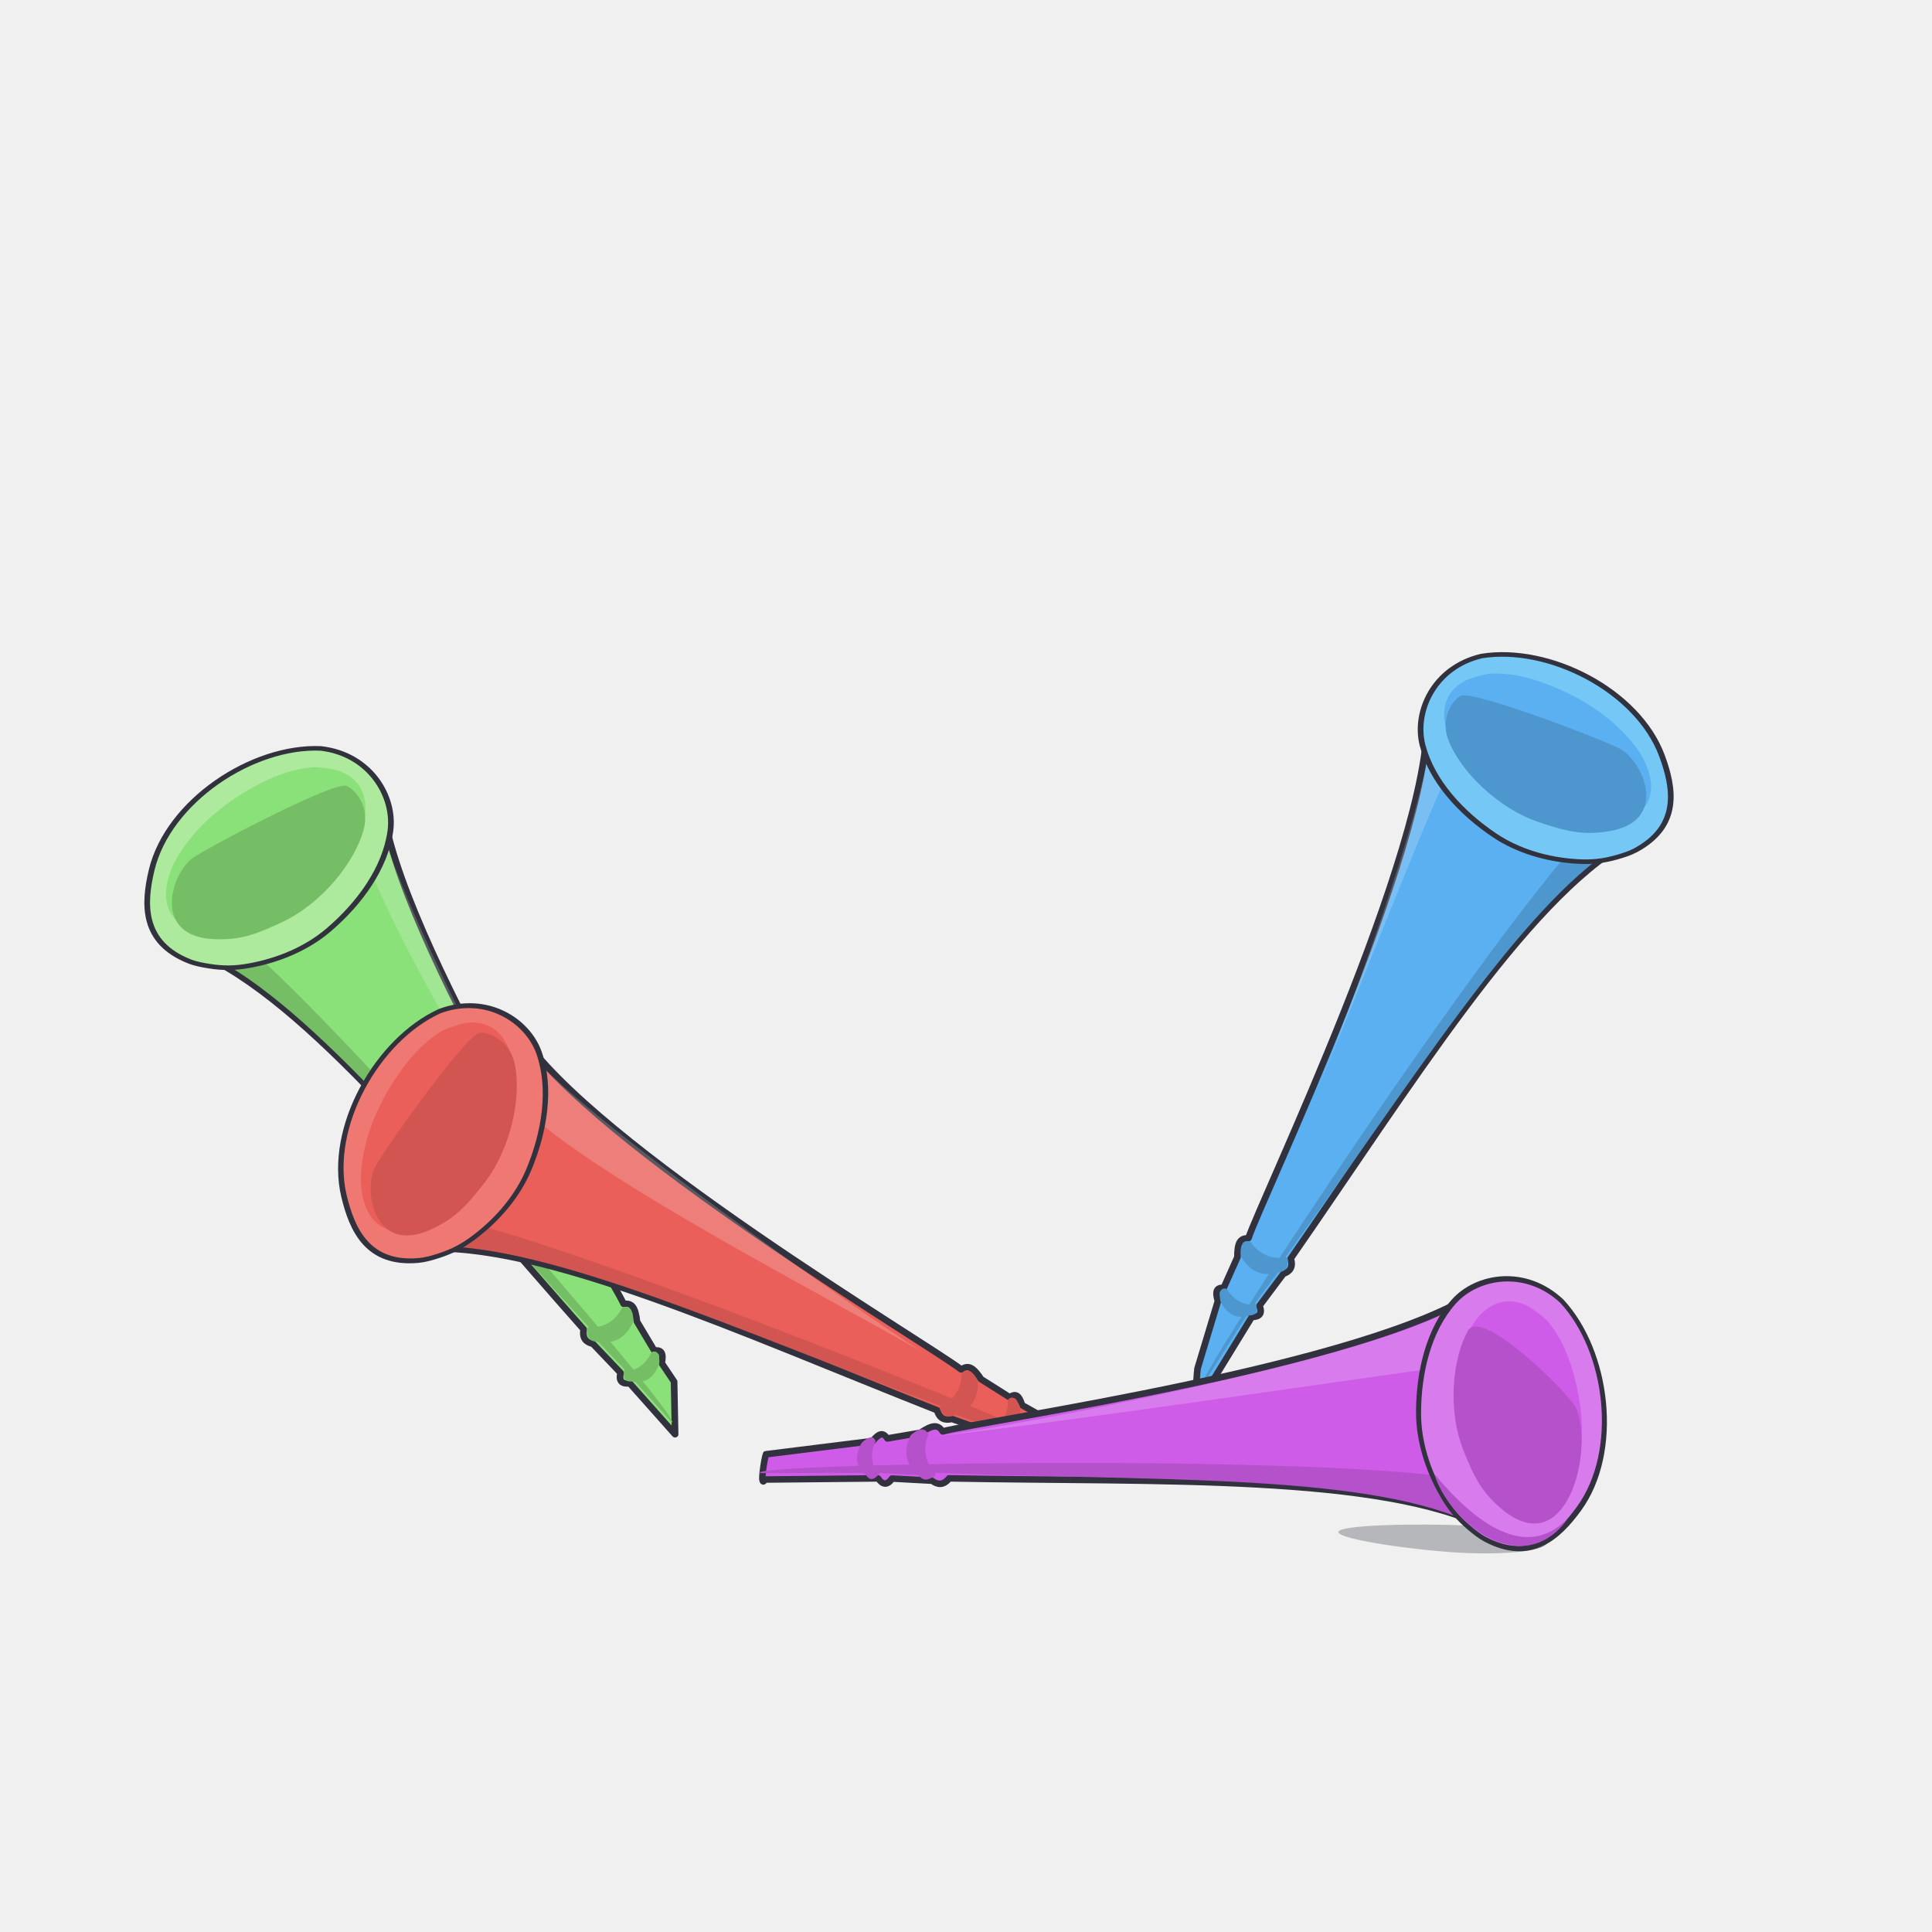
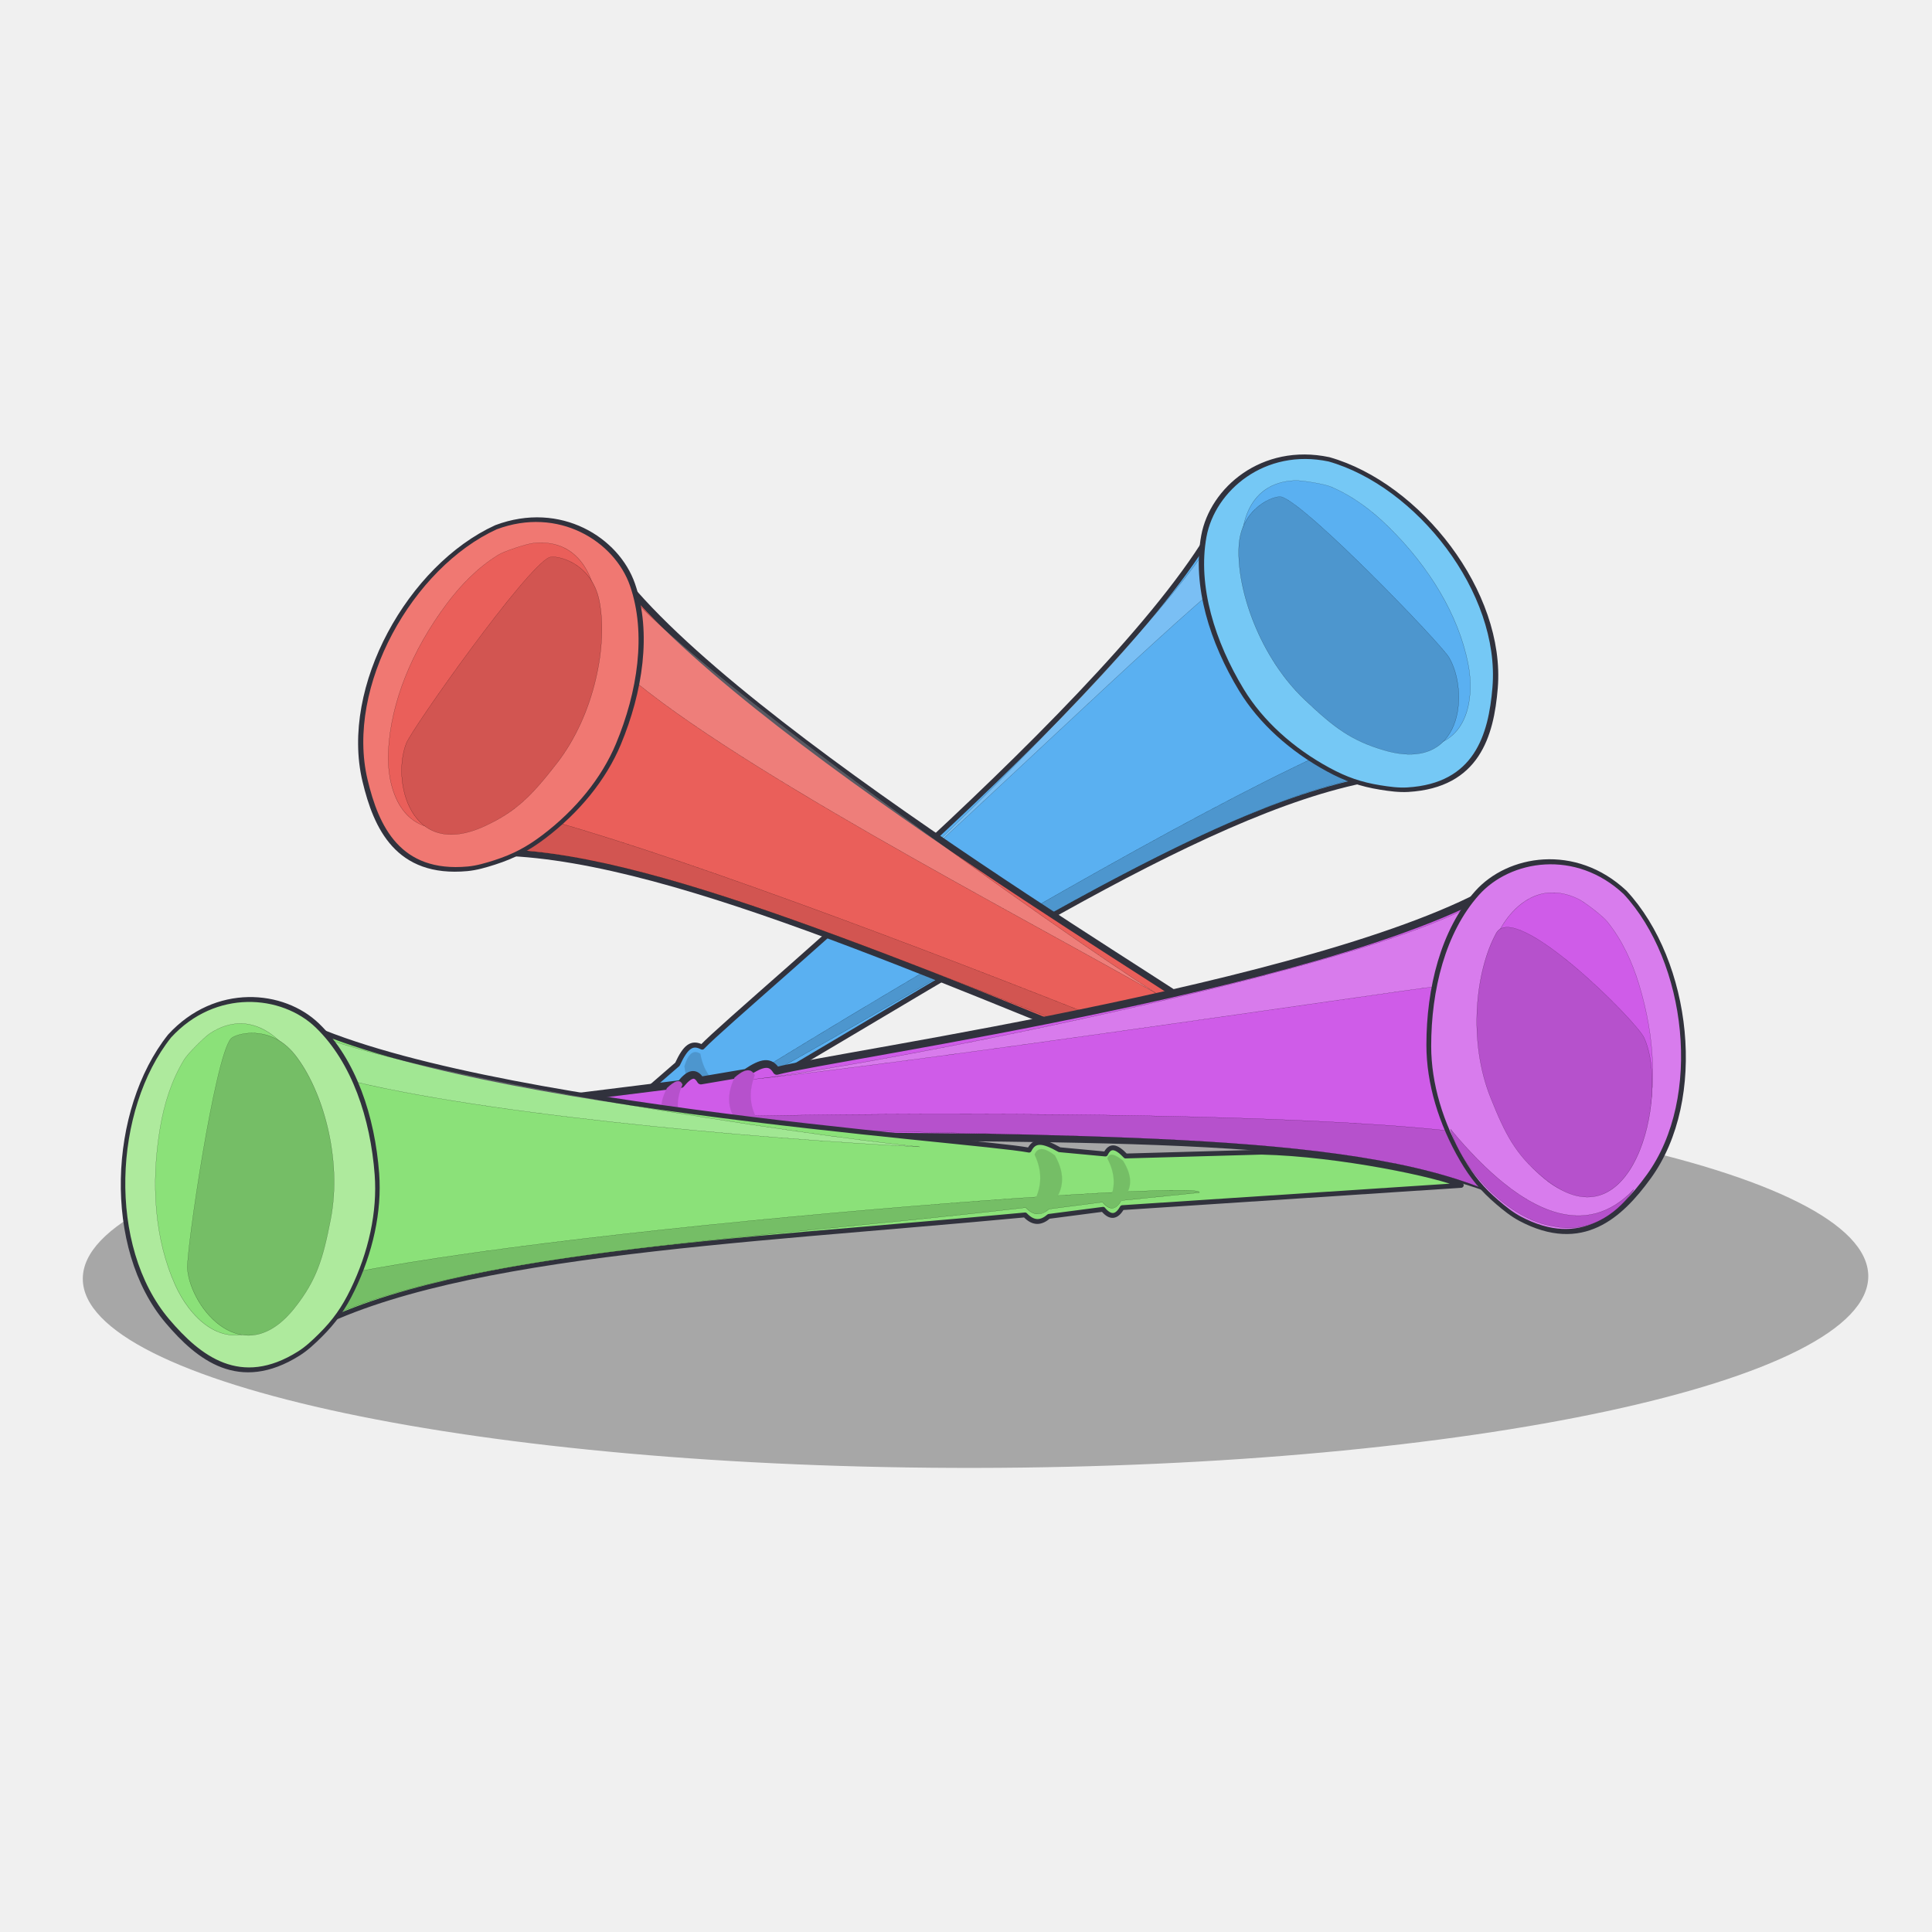
- <svg xmlns="http://www.w3.org/2000/svg" width="100%" height="100%" viewBox="0 0 3000 3000" version="1.1" xml:space="preserve" style="fill-rule:evenodd;clip-rule:evenodd;stroke-linecap:round;stroke-linejoin:round;stroke-miterlimit:1.5;">
-   <g transform="matrix(3.17959,0,0,3.25941,-618.367,-539.749)">
-     <rect x="194.48" y="165.597" width="943.517" height="920.411" style="fill:none;" />
-   </g>
-   <g id="Too-many-vuves">
-     <g transform="matrix(0.829609,0.0364771,-0.0268219,0.610017,469.776,831.134)">
-       <path d="M2254.72,2385.71C2338.88,2385.71 2407.22,2401.39 2407.22,2420.71C2407.22,2440.03 2338.88,2455.71 2254.72,2455.71C2170.55,2455.71 2017.09,2436.04 2017.09,2416.73C2017.09,2397.41 2170.55,2385.71 2254.72,2385.71Z" style="fill:rgb(49,50,61);fill-opacity:0.302;" />
+ <svg xmlns="http://www.w3.org/2000/svg" width="100%" height="100%" viewBox="0 0 360 360" version="1.1" xml:space="preserve" style="fill-rule:evenodd;clip-rule:evenodd;stroke-linecap:round;stroke-linejoin:round;stroke-miterlimit:1.5;">
+   <g id="Too-many-vuves" transform="matrix(0.164436,0,0,0.164436,-55.1937,-191.132)">
+     <g transform="matrix(6.76645,-0.0100855,0.00872473,5.85347,247.036,1071.93)">
+       <ellipse cx="176.131" cy="263.059" rx="149.507" ry="36.865" style="fill:rgb(0,0,1);fill-opacity:0.306;" />
    </g>
-     <g transform="matrix(0.955672,-0.0844895,0.0844895,0.955672,-47.8633,170.666)">
+     <g transform="matrix(0.869409,0.405679,-0.405679,0.869409,209.993,-135.142)">
+       <g transform="matrix(-1.16524,0.087415,0.0818837,1.0924,2871.61,-336.904)">
+         <path d="M354.38,1469C503.9,1544.79 681.228,1806.8 863.047,2045.67C860.185,2059.05 865.836,2064.93 875.047,2067.67L911.047,2111.67C907.654,2123.9 912.421,2128.52 923.047,2127.67L1014.24,2262.66C1013.65,2279.15 1005.03,2205.86 1003.12,2197.25L968.047,2100.17C971.123,2085.77 968.571,2079.76 958.547,2081.17L936.547,2037.67C935.143,2017.1 931.086,2009.48 919.38,2011C896.588,1953.22 628.958,1458.74 618.438,1262.74C529.014,1210.47 304.441,1200.1 354.38,1469Z" style="fill:rgb(90,176,241);stroke:rgb(49,50,61);stroke-width:5.37px;" />
+       </g>
+       <g transform="matrix(-1.14482,0.0858831,0.0806838,1.07639,2848.57,-306.406)">
+         <path d="M354.38,1469C498.808,1550.3 676.302,1812.13 863.047,2045.67C860.185,2059.05 865.836,2064.93 875.047,2067.67L911.047,2111.67C907.654,2123.9 912.421,2128.52 923.047,2127.67L996.844,2233.68C1018.59,2237.85 481.639,1499.68 366.617,1420.51C314.715,1455.61 424.71,1384.97 354.38,1469Z" style="fill:rgb(77,150,206);stroke:black;stroke-width:0.12px;" />
+       </g>
+       <g transform="matrix(0.970648,-0.352695,0.352589,0.970855,-123.283,443.344)">
+         <path d="M1544.05,1917.01C1637.94,1818.8 1867.09,1549.61 1932.05,1431.01C1936.7,1467.4 1936.97,1436.39 1954.05,1469.01C1885.05,1535.08 1684.41,1767.34 1544.05,1917.01Z" style="fill:white;fill-opacity:0.192;stroke:black;stroke-width:0.13px;" />
+       </g>
+       <g transform="matrix(-1.89141,0.141891,0.11346,1.51365,2982.88,-967.98)">
+         <path d="M414.182,1260.04C455.576,1268.07 475.439,1313.95 470.151,1350.34C464.504,1389.19 441.746,1425.28 414.297,1452.08C395.88,1470.05 371.848,1481.7 346.22,1486.07C333.969,1488.16 324.129,1487.85 312.076,1484.77C306.375,1483.31 300.663,1481.67 295.473,1478.77C256.151,1456.77 258.855,1416.41 267.094,1380.56C283.572,1308.86 356.401,1253.93 414.182,1260.04" style="fill:rgb(117,200,245);stroke:rgb(49,50,61);stroke-width:3.39px;" />
+       </g>
+       <g transform="matrix(-1.85689,0.191286,0.148434,1.44194,2919.15,-882.954)">
+         <path d="M403.703,1270.64C408.435,1270.24 422.65,1273.51 426.397,1275.4C455.602,1290.09 450.499,1329.8 439.846,1353.4C425.578,1385 402.533,1410.5 374.912,1431.03C358.797,1443 338.714,1451.46 318.415,1451.62C313.905,1451.65 309.359,1451.2 304.957,1450.22C301.425,1449.43 297.974,1448.12 294.811,1446.36C267.668,1431.28 274.448,1393.07 285.099,1369.86C301.063,1335.08 328.047,1306.31 360.549,1286.33C373.604,1278.31 388.282,1271.97 403.703,1270.64" style="fill:rgb(90,176,241);stroke:black;stroke-width:0.08px;" />
+       </g>
+       <g transform="matrix(-1.81321,0.48596,0.354433,1.32318,2616.74,-819.972)">
+         <path d="M417.263,1269.09C421.398,1268.74 441.131,1283.97 438.054,1317.71C434.629,1355.27 412.659,1408.77 380.408,1437.94C359.128,1457.19 347.048,1465.67 325.561,1468.9C274.153,1476.64 279.554,1406.03 295.707,1380.29C302.49,1369.48 401.842,1270.42 417.263,1269.09Z" style="fill:rgb(77,150,206);stroke:black;stroke-width:0.08px;" />
+       </g>
+       <g transform="matrix(0.970648,-0.352695,0.352589,0.970855,-123.283,443.344)">
+         <path d="M1387.66,2076.01C1390.33,2063.53 1395.18,2055.46 1404.49,2060.35C1410.46,2082.21 1424.03,2097 1450.16,2104.01C1446.69,2113.03 1443.53,2118.3 1435.33,2116.85C1406.26,2115.94 1392.39,2100.38 1387.66,2076.01Z" style="fill:rgb(77,150,206);stroke:rgb(77,150,206);stroke-width:0.13px;" />
+       </g>
+       <g transform="matrix(0.680748,-0.247357,0.30411,0.837368,345.967,646.95)">
+         <path d="M1387.66,2076.01C1390.33,2063.53 1395.18,2055.46 1404.49,2060.35C1410.46,2082.21 1425.94,2098.55 1452.06,2105.56C1451.6,2115.95 1446.18,2117.19 1435.33,2114.53C1406.26,2113.62 1392.39,2100.38 1387.66,2076.01Z" style="fill:rgb(77,150,206);stroke:rgb(77,150,206);stroke-width:0.16px;" />
+       </g>
+     </g>
+     <g transform="matrix(0.814068,-0.507682,0.507682,0.814068,-37.3597,1122.42)">
      <g transform="matrix(1.17822,0.0525678,-0.0492707,1.10432,-99.1369,-250.833)">
-         <path d="M354.38,1469C503.9,1544.79 681.228,1806.8 863.047,2045.67C860.185,2059.05 865.836,2064.93 875.047,2067.67L911.047,2111.67C907.654,2123.9 912.421,2128.52 923.047,2127.67L982.074,2205.09L983.851,2127.8L968.047,2100.17C971.123,2085.77 968.571,2079.76 958.547,2081.17L936.547,2037.67C935.143,2017.1 931.086,2009.48 919.38,2011C896.588,1953.22 628.958,1458.74 618.438,1262.74C529.014,1210.47 304.441,1200.1 354.38,1469Z" style="fill:rgb(139,225,121);stroke:rgb(49,50,61);stroke-width:9.12px;" />
+         <path d="M354.38,1469C503.9,1544.79 681.228,1806.8 863.047,2045.67C860.185,2059.05 865.836,2064.93 875.047,2067.67L911.047,2111.67C907.654,2123.9 912.421,2128.52 923.047,2127.67L1059.72,2260.43C1060.78,2277.01 1067.05,2266.88 1059.72,2260.43L968.047,2100.17C971.123,2085.77 968.571,2079.76 958.547,2081.17L936.547,2037.67C935.143,2017.1 931.086,2009.48 919.38,2011C896.588,1953.22 628.958,1458.74 618.438,1262.74C529.014,1210.47 304.441,1200.1 354.38,1469Z" style="fill:rgb(234,95,90);stroke:rgb(49,50,61);stroke-width:6.75px;" />
      </g>
      <g transform="matrix(1.15758,0.0516466,-0.0485487,1.08814,-74.9645,-220.776)">
-         <path d="M354.38,1469C498.808,1550.3 676.302,1812.13 863.047,2045.67C860.185,2059.05 865.836,2064.93 875.047,2067.67L911.047,2111.67C907.654,2123.9 912.421,2128.52 923.047,2127.67L973.804,2193.28C995.547,2197.45 481.639,1499.68 366.617,1420.51C314.715,1455.61 424.71,1384.97 354.38,1469Z" style="fill:rgb(117,190,102);" />
+         <path d="M354.38,1469C498.808,1550.3 676.302,1812.13 863.047,2045.67C860.185,2059.05 865.836,2064.93 875.047,2067.67L911.047,2111.67C907.654,2123.9 912.421,2128.52 923.047,2127.67L1026.69,2252.44C1048.43,2256.61 481.639,1499.68 366.617,1420.51C314.715,1455.61 424.71,1384.97 354.38,1469Z" style="fill:rgb(210,85,81);stroke:black;stroke-width:0.12px;" />
      </g>
      <g transform="matrix(-0.99,-0.326081,-0.326081,0.99,2946.07,444.643)">
-         <path d="M1497.43,1969.04C1591.33,1870.83 1867.09,1549.61 1932.05,1431.01C1936.7,1467.4 1936.97,1436.39 1954.05,1469.01C1866.24,1601.88 1631.47,1841.84 1497.43,1969.04Z" style="fill:white;fill-opacity:0.192;" />
+         <path d="M1458.39,2011.51C1552.29,1913.3 1867.09,1549.61 1932.05,1431.01C1936.7,1467.4 1949.39,1470.41 1966.47,1503.04C1878.66,1635.91 1592.43,1884.31 1458.39,2011.51Z" style="fill:white;fill-opacity:0.192;stroke:black;stroke-width:0.13px;" />
      </g>
      <g transform="matrix(1.91248,0.0853274,-0.0682706,1.53017,-230.645,-883.952)">
-         <path d="M414.182,1260.04C455.576,1268.07 475.439,1313.95 470.151,1350.34C464.504,1389.19 441.746,1425.28 414.297,1452.08C395.88,1470.05 371.848,1481.7 346.22,1486.07C333.969,1488.16 324.129,1487.85 312.076,1484.77C306.375,1483.31 300.663,1481.67 295.473,1478.77C256.151,1456.77 258.855,1416.41 267.094,1380.56C283.572,1308.86 356.401,1253.93 414.182,1260.04" style="fill:rgb(174,234,157);stroke:rgb(49,50,61);stroke-width:4.81px;" />
+         <path d="M414.182,1260.04C455.576,1268.07 475.439,1313.95 470.151,1350.34C464.504,1389.19 441.746,1425.28 414.297,1452.08C395.88,1470.05 371.848,1481.7 346.22,1486.07C333.969,1488.16 324.129,1487.85 312.076,1484.77C306.375,1483.31 300.663,1481.67 295.473,1478.77C256.151,1456.77 258.855,1416.41 267.094,1380.56C283.572,1308.86 356.401,1253.93 414.182,1260.04" style="fill:rgb(240,120,114);stroke:rgb(49,50,61);stroke-width:3.35px;" />
      </g>
      <g transform="matrix(1.87916,0.136203,-0.105743,1.45891,-163.763,-800.14)">
-         <path d="M403.703,1270.64C408.435,1270.24 422.65,1273.51 426.397,1275.4C455.602,1290.09 450.499,1329.8 439.846,1353.4C425.578,1385 402.533,1410.5 374.912,1431.03C358.797,1443 338.714,1451.46 318.415,1451.62C313.905,1451.65 309.359,1451.2 304.957,1450.22C301.425,1449.43 297.974,1448.12 294.811,1446.36C267.668,1431.28 274.448,1393.07 285.099,1369.86C301.063,1335.08 328.047,1306.31 360.549,1286.33C373.604,1278.31 388.282,1271.97 403.703,1270.64" style="fill:rgb(139,225,121);" />
+         <path d="M403.703,1270.64C408.435,1270.24 422.65,1273.51 426.397,1275.4C455.602,1290.09 450.499,1329.8 439.846,1353.4C425.578,1385 402.533,1410.5 374.912,1431.03C358.797,1443 338.714,1451.46 318.415,1451.62C313.905,1451.65 309.359,1451.2 304.957,1450.22C301.425,1449.43 297.974,1448.12 294.811,1446.36C267.668,1431.28 274.448,1393.07 285.099,1369.86C301.063,1335.08 328.047,1306.31 360.549,1286.33C373.604,1278.31 388.282,1271.97 403.703,1270.64" style="fill:rgb(234,95,90);stroke:black;stroke-width:0.08px;" />
      </g>
      <g transform="matrix(1.84409,0.434753,-0.317189,1.34542,143.245,-745.854)">
-         <path d="M417.263,1269.09C421.398,1268.74 441.131,1283.97 438.054,1317.71C434.629,1355.27 412.659,1408.77 380.408,1437.94C359.128,1457.19 347.048,1465.67 325.561,1468.9C274.153,1476.64 279.554,1406.03 295.707,1380.29C302.49,1369.48 401.842,1270.42 417.263,1269.09Z" style="fill:rgb(117,190,102);" />
+         <path d="M417.263,1269.09C421.398,1268.74 441.131,1283.97 438.054,1317.71C434.629,1355.27 412.659,1408.77 380.408,1437.94C359.128,1457.19 347.048,1465.67 325.561,1468.9C274.153,1476.64 279.554,1406.03 295.707,1380.29C302.49,1369.48 401.842,1270.42 417.263,1269.09Z" style="fill:rgb(210,85,81);stroke:black;stroke-width:0.08px;" />
      </g>
      <g transform="matrix(-0.99,-0.326081,-0.326081,0.99,2946.07,444.643)">
-         <path d="M1387.66,2076.01C1390.33,2063.53 1395.18,2055.46 1404.49,2060.35C1410.46,2082.21 1424.03,2097 1450.16,2104.01C1446.69,2113.03 1443.53,2118.3 1435.33,2116.85C1406.26,2115.94 1392.39,2100.38 1387.66,2076.01Z" style="fill:rgb(117,190,102);stroke:rgb(117,190,102);stroke-width:5px;" />
+         <path d="M1387.66,2076.01C1390.33,2063.53 1395.18,2055.46 1404.49,2060.35C1410.46,2082.21 1424.03,2097 1450.16,2104.01C1446.69,2113.03 1443.53,2118.3 1435.33,2116.85C1406.26,2115.94 1392.39,2100.38 1387.66,2076.01Z" style="fill:rgb(210,85,81);stroke:rgb(210,85,81);stroke-width:0.13px;" />
      </g>
      <g transform="matrix(-0.69432,-0.228691,-0.281247,0.85388,2478.88,664.342)">
-         <path d="M1387.66,2076.01C1390.33,2063.53 1395.18,2055.46 1404.49,2060.35C1410.46,2082.21 1425.94,2098.55 1452.06,2105.56C1451.6,2115.95 1446.18,2117.19 1435.33,2114.53C1406.26,2113.62 1392.39,2100.38 1387.66,2076.01Z" style="fill:rgb(117,190,102);stroke:rgb(117,190,102);stroke-width:6.36px;" />
+         <path d="M1387.66,2076.01C1390.33,2063.53 1395.18,2055.46 1404.49,2060.35C1410.46,2082.21 1425.94,2098.55 1452.06,2105.56C1451.6,2115.95 1446.18,2117.19 1435.33,2114.53C1406.26,2113.62 1392.39,2100.38 1387.66,2076.01Z" style="fill:rgb(210,85,81);stroke:rgb(210,85,81);stroke-width:0.16px;" />
      </g>
    </g>
-     <g transform="matrix(0.959399,0,0,0.959399,53.3677,61.1316)">
-       <g transform="matrix(-1.16524,0.087415,0.0818837,1.0924,2871.61,-336.904)">
-         <path d="M354.38,1469C503.9,1544.79 681.228,1806.8 863.047,2045.67C860.185,2059.05 865.836,2064.93 875.047,2067.67L911.047,2111.67C907.654,2123.9 912.421,2128.52 923.047,2127.67L1014.24,2262.66C1013.65,2279.15 1005.03,2205.86 1003.12,2197.25L968.047,2100.17C971.123,2085.77 968.571,2079.76 958.547,2081.17L936.547,2037.67C935.143,2017.1 931.086,2009.48 919.38,2011C896.588,1953.22 628.958,1458.74 618.438,1262.74C529.014,1210.47 304.441,1200.1 354.38,1469Z" style="fill:rgb(90,176,241);stroke:rgb(49,50,61);stroke-width:9.2px;" />
+     <g transform="matrix(0.959399,0,0,0.959399,-194.627,214.305)">
+       <g transform="matrix(-0.726103,-0.929379,-0.871089,0.680562,3889.22,1738.92)">
+         <path d="M354.38,1469C503.9,1544.79 681.228,1806.8 863.047,2045.67C860.185,2059.05 865.836,2064.93 875.047,2067.67L911.047,2111.67C907.654,2123.9 912.421,2128.52 923.047,2127.67L1017.57,2259.47C1011.36,2274.83 1041.93,2239.7 1043.85,2235.26L968.047,2100.17C971.123,2085.77 968.571,2079.76 958.547,2081.17L936.547,2037.67C935.143,2017.1 931.086,2009.48 919.38,2011C896.588,1953.22 628.958,1458.74 618.438,1262.74C529.014,1210.47 304.441,1200.1 354.38,1469Z" style="fill:rgb(207,92,232);stroke:rgb(49,50,61);stroke-width:7.91px;" />
      </g>
-       <g transform="matrix(-1.14482,0.0858831,0.0806838,1.07639,2848.57,-306.406)">
-         <path d="M354.38,1469C498.808,1550.3 676.302,1812.13 863.047,2045.67C860.185,2059.05 865.836,2064.93 875.047,2067.67L911.047,2111.67C907.654,2123.9 912.421,2128.52 923.047,2127.67L996.844,2233.68C1018.59,2237.85 481.639,1499.68 366.617,1420.51C314.715,1455.61 424.71,1384.97 354.38,1469Z" style="fill:rgb(77,150,206);" />
+       <g transform="matrix(-0.713379,-0.913093,-0.858324,0.670589,3830.89,1736.07)">
+         <path d="M354.38,1469C498.808,1550.3 676.302,1812.13 863.047,2045.67C860.185,2059.05 865.836,2064.93 875.047,2067.67L911.047,2111.67C907.654,2123.9 912.421,2128.52 923.047,2127.67L1014.67,2253.21C1036.41,2257.38 491.562,1491.44 376.541,1412.27C324.639,1447.36 424.71,1384.97 354.38,1469Z" style="fill:rgb(182,81,204);stroke:black;stroke-width:0.12px;" />
      </g>
-       <g transform="matrix(0.970648,-0.352695,0.352589,0.970855,-123.283,443.344)">
-         <path d="M1544.05,1917.01C1637.94,1818.8 1867.09,1549.61 1932.05,1431.01C1936.7,1467.4 1936.97,1436.39 1954.05,1469.01C1885.05,1535.08 1684.41,1767.34 1544.05,1917.01Z" style="fill:white;fill-opacity:0.192;" />
+       <g transform="matrix(0.839772,0.617423,-0.617423,0.839772,1536.83,-339.184)">
+         <path d="M1406.1,2064.77C1500.83,1978.1 1896.15,1548.23 1948.73,1415.44C1953.38,1451.83 1961.1,1478.22 1978.18,1510.84C1909.19,1576.91 1555.44,1928.14 1406.1,2064.77Z" style="fill:white;fill-opacity:0.192;stroke:black;stroke-width:0.13px;" />
      </g>
-       <g transform="matrix(-1.89141,0.141891,0.11346,1.51365,2982.88,-967.98)">
-         <path d="M414.182,1260.04C455.576,1268.07 475.439,1313.95 470.151,1350.34C464.504,1389.19 441.746,1425.28 414.297,1452.08C395.88,1470.05 371.848,1481.7 346.22,1486.07C333.969,1488.16 324.129,1487.85 312.076,1484.77C306.375,1483.31 300.663,1481.67 295.473,1478.77C256.151,1456.77 258.855,1416.41 267.094,1380.56C283.572,1308.86 356.401,1253.93 414.182,1260.04" style="fill:rgb(117,200,245);stroke:rgb(49,50,61);stroke-width:4.85px;" />
+       <g transform="matrix(-1.1786,-1.50856,-1.207,0.943001,4481.27,1478.9)">
+         <path d="M414.182,1260.04C455.576,1268.07 475.439,1313.95 470.151,1350.34C464.504,1389.19 441.746,1425.28 414.297,1452.08C395.88,1470.05 371.848,1481.7 346.22,1486.07C333.969,1488.16 324.129,1487.85 312.076,1484.77C306.375,1483.31 300.663,1481.67 295.473,1478.77C256.151,1456.77 258.855,1416.41 267.094,1380.56C283.572,1308.86 356.401,1253.93 414.182,1260.04" style="fill:rgb(216,124,237);stroke:rgb(49,50,61);stroke-width:3.35px;" />
      </g>
-       <g transform="matrix(-1.85689,0.191286,0.148434,1.44194,2919.15,-882.954)">
-         <path d="M403.703,1270.64C408.435,1270.24 422.65,1273.51 426.397,1275.4C455.602,1290.09 450.499,1329.8 439.846,1353.4C425.578,1385 402.533,1410.5 374.912,1431.03C358.797,1443 338.714,1451.46 318.415,1451.62C313.905,1451.65 309.359,1451.2 304.957,1450.22C301.425,1449.43 297.974,1448.12 294.811,1446.36C267.668,1431.28 274.448,1393.07 285.099,1369.86C301.063,1335.08 328.047,1306.31 360.549,1286.33C373.604,1278.31 388.282,1271.97 403.703,1270.64" style="fill:rgb(90,176,241);" />
+       <g transform="matrix(-1.26424,-1.3653,-1.08454,0.959272,4339.37,1408.78)">
+         <path d="M403.703,1270.64C408.435,1270.24 422.65,1273.51 426.397,1275.4C455.602,1290.09 450.499,1329.8 439.846,1353.4C425.578,1385 402.533,1410.5 374.912,1431.03C358.797,1443 338.714,1451.46 318.415,1451.62C313.905,1451.65 309.359,1451.2 304.957,1450.22C301.425,1449.43 297.974,1448.12 294.811,1446.36C267.668,1431.28 274.448,1393.07 285.099,1369.86C301.063,1335.08 328.047,1306.31 360.549,1286.33C373.604,1278.31 388.282,1271.97 403.703,1270.64" style="fill:rgb(207,92,232);stroke:black;stroke-width:0.08px;" />
      </g>
-       <g transform="matrix(-1.81321,0.48596,0.354433,1.32318,2616.74,-819.972)">
-         <path d="M417.263,1269.09C421.398,1268.74 441.131,1283.97 438.054,1317.71C434.629,1355.27 412.659,1408.77 380.408,1437.94C359.128,1457.19 347.048,1465.67 325.561,1468.9C274.153,1476.64 279.554,1406.03 295.707,1380.29C302.49,1369.48 401.842,1270.42 417.263,1269.09Z" style="fill:rgb(77,150,206);" />
+       <g transform="matrix(-1.54822,-1.06735,-0.796777,1.10396,4048.01,1103.35)">
+         <path d="M324.351,1319.4C334.248,1311.34 441.131,1283.97 438.054,1317.71C434.629,1355.27 412.659,1408.77 380.408,1437.94C359.128,1457.19 347.069,1465.81 325.561,1468.9C250.993,1479.62 289.823,1347.5 324.351,1319.4Z" style="fill:rgb(182,81,204);stroke:black;stroke-width:0.08px;" />
      </g>
-       <g transform="matrix(0.970648,-0.352695,0.352589,0.970855,-123.283,443.344)">
-         <path d="M1387.66,2076.01C1390.33,2063.53 1395.18,2055.46 1404.49,2060.35C1410.46,2082.21 1424.03,2097 1450.16,2104.01C1446.69,2113.03 1443.53,2118.3 1435.33,2116.85C1406.26,2115.94 1392.39,2100.38 1387.66,2076.01Z" style="fill:rgb(77,150,206);stroke:rgb(77,150,206);stroke-width:5.05px;" />
+       <g transform="matrix(0.839772,0.617423,-0.617423,0.839772,1536.83,-339.184)">
+         <path d="M1387.66,2076.01C1390.33,2063.53 1395.18,2055.46 1404.49,2060.35C1410.46,2082.21 1424.03,2097 1450.16,2104.01C1446.69,2113.03 1443.53,2118.3 1435.33,2116.85C1406.26,2115.94 1392.39,2100.38 1387.66,2076.01Z" style="fill:rgb(182,81,204);stroke:rgb(182,81,204);stroke-width:0.13px;" />
      </g>
-       <g transform="matrix(0.680748,-0.247357,0.30411,0.837368,345.967,646.95)">
-         <path d="M1387.66,2076.01C1390.33,2063.53 1395.18,2055.46 1404.49,2060.35C1410.46,2082.21 1425.94,2098.55 1452.06,2105.56C1451.6,2115.95 1446.18,2117.19 1435.33,2114.53C1406.26,2113.62 1392.39,2100.38 1387.66,2076.01Z" style="fill:rgb(77,150,206);stroke:rgb(77,150,206);stroke-width:6.42px;" />
+       <g transform="matrix(0.58896,0.43302,-0.532531,0.724308,1628.78,168.829)">
+         <path d="M1387.66,2076.01C1390.33,2063.53 1395.18,2055.46 1404.49,2060.35C1410.46,2082.21 1425.94,2098.55 1452.06,2105.56C1451.6,2115.95 1446.18,2117.19 1435.33,2114.53C1406.26,2113.62 1392.39,2100.38 1387.66,2076.01Z" style="fill:rgb(182,81,204);stroke:rgb(182,81,204);stroke-width:0.16px;" />
+       </g>
+       <g transform="matrix(1.03512,-0.122297,0.122297,1.03512,-323.015,225.009)">
+         <path d="M2230.73,2289.37C2237.63,2335.4 2283.91,2399.25 2334.41,2412.43C2376.76,2426.64 2412.42,2401.82 2428.78,2381.55C2370.18,2430.54 2302.35,2399.94 2230.73,2289.37Z" style="fill:rgb(182,81,204);stroke:black;stroke-width:0.13px;" />
      </g>
    </g>
-     <g transform="matrix(0.814068,-0.507682,0.507682,0.814068,-252.532,932.772)">
+     <g transform="matrix(0.495983,-0.821248,0.821248,0.495983,-594.495,2191.44)">
      <g transform="matrix(1.17822,0.0525678,-0.0492707,1.10432,-99.1369,-250.833)">
-         <path d="M354.38,1469C503.9,1544.79 681.228,1806.8 863.047,2045.67C860.185,2059.05 865.836,2064.93 875.047,2067.67L911.047,2111.67C907.654,2123.9 912.421,2128.52 923.047,2127.67L1059.72,2260.43C1060.78,2277.01 1067.05,2266.88 1059.72,2260.43L968.047,2100.17C971.123,2085.77 968.571,2079.76 958.547,2081.17L936.547,2037.67C935.143,2017.1 931.086,2009.48 919.38,2011C896.588,1953.22 628.958,1458.74 618.438,1262.74C529.014,1210.47 304.441,1200.1 354.38,1469Z" style="fill:rgb(234,95,90);stroke:rgb(49,50,61);stroke-width:9.12px;" />
+         <path d="M354.38,1469C503.9,1544.79 681.228,1806.8 863.047,2045.67C860.185,2059.05 865.836,2064.93 875.047,2067.67L911.047,2111.67C907.654,2123.9 912.421,2128.52 923.047,2127.67L1130.02,2416.03C1126.62,2391.17 1088.54,2289.09 1046.82,2218.88L968.047,2100.17C971.123,2085.77 968.571,2079.76 958.547,2081.17L936.547,2037.67C935.143,2017.1 931.086,2009.48 919.38,2011C896.588,1953.22 628.958,1458.74 618.438,1262.74C529.014,1210.47 304.441,1200.1 354.38,1469Z" style="fill:rgb(139,225,121);stroke:rgb(49,50,61);stroke-width:4.97px;" />
      </g>
      <g transform="matrix(1.15758,0.0516466,-0.0485487,1.08814,-74.9645,-220.776)">
-         <path d="M354.38,1469C498.808,1550.3 676.302,1812.13 863.047,2045.67C860.185,2059.05 865.836,2064.93 875.047,2067.67L911.047,2111.67C907.654,2123.9 912.421,2128.52 923.047,2127.67L1026.69,2252.44C1048.43,2256.61 481.639,1499.68 366.617,1420.51C314.715,1455.61 424.71,1384.97 354.38,1469Z" style="fill:rgb(210,85,81);" />
+         <path d="M354.38,1469C498.808,1550.3 676.302,1812.13 863.047,2045.67C860.185,2059.05 865.836,2064.93 875.047,2067.67L911.047,2111.67C907.654,2123.9 912.421,2128.52 923.047,2127.67L973.804,2193.28C995.547,2197.45 481.639,1499.68 366.617,1420.51C314.715,1455.61 424.71,1384.97 354.38,1469Z" style="fill:rgb(117,190,102);stroke:black;stroke-width:0.12px;" />
      </g>
      <g transform="matrix(-0.99,-0.326081,-0.326081,0.99,2946.07,444.643)">
-         <path d="M1458.39,2011.51C1552.29,1913.3 1867.09,1549.61 1932.05,1431.01C1936.7,1467.4 1949.39,1470.41 1966.47,1503.04C1878.66,1635.91 1592.43,1884.31 1458.39,2011.51Z" style="fill:white;fill-opacity:0.192;" />
+         <path d="M1497.43,1969.04C1591.33,1870.83 1867.09,1549.61 1932.05,1431.01C1936.7,1467.4 1936.97,1436.39 1954.05,1469.01C1866.24,1601.88 1631.47,1841.84 1497.43,1969.04Z" style="fill:white;fill-opacity:0.192;stroke:black;stroke-width:0.13px;" />
      </g>
      <g transform="matrix(1.91248,0.0853274,-0.0682706,1.53017,-230.645,-883.952)">
-         <path d="M414.182,1260.04C455.576,1268.07 475.439,1313.95 470.151,1350.34C464.504,1389.19 441.746,1425.28 414.297,1452.08C395.88,1470.05 371.848,1481.7 346.22,1486.07C333.969,1488.16 324.129,1487.85 312.076,1484.77C306.375,1483.31 300.663,1481.67 295.473,1478.77C256.151,1456.77 258.855,1416.41 267.094,1380.56C283.572,1308.86 356.401,1253.93 414.182,1260.04" style="fill:rgb(240,120,114);stroke:rgb(49,50,61);stroke-width:4.81px;" />
+         <path d="M414.182,1260.04C455.576,1268.07 475.439,1313.95 470.151,1350.34C464.504,1389.19 441.746,1425.28 414.297,1452.08C395.88,1470.05 371.848,1481.7 346.22,1486.07C333.969,1488.16 324.129,1487.85 312.076,1484.77C306.375,1483.31 300.663,1481.67 295.473,1478.77C256.151,1456.77 258.855,1416.41 267.094,1380.56C283.572,1308.86 356.401,1253.93 414.182,1260.04" style="fill:rgb(174,234,157);stroke:rgb(49,50,61);stroke-width:3.2px;" />
      </g>
      <g transform="matrix(1.87916,0.136203,-0.105743,1.45891,-163.763,-800.14)">
-         <path d="M403.703,1270.64C408.435,1270.24 422.65,1273.51 426.397,1275.4C455.602,1290.09 450.499,1329.8 439.846,1353.4C425.578,1385 402.533,1410.5 374.912,1431.03C358.797,1443 338.714,1451.46 318.415,1451.62C313.905,1451.65 309.359,1451.2 304.957,1450.22C301.425,1449.43 297.974,1448.12 294.811,1446.36C267.668,1431.28 274.448,1393.07 285.099,1369.86C301.063,1335.08 328.047,1306.31 360.549,1286.33C373.604,1278.31 388.282,1271.97 403.703,1270.64" style="fill:rgb(234,95,90);" />
+         <path d="M403.703,1270.64C408.435,1270.24 422.65,1273.51 426.397,1275.4C455.602,1290.09 450.499,1329.8 439.846,1353.4C425.578,1385 402.533,1410.5 374.912,1431.03C358.797,1443 338.714,1451.46 318.415,1451.62C313.905,1451.65 309.359,1451.2 304.957,1450.22C301.425,1449.43 297.974,1448.12 294.811,1446.36C267.668,1431.28 274.448,1393.07 285.099,1369.86C301.063,1335.08 328.047,1306.31 360.549,1286.33C373.604,1278.31 388.282,1271.97 403.703,1270.64" style="fill:rgb(139,225,121);stroke:black;stroke-width:0.08px;" />
      </g>
      <g transform="matrix(1.84409,0.434753,-0.317189,1.34542,143.245,-745.854)">
-         <path d="M417.263,1269.09C421.398,1268.74 441.131,1283.97 438.054,1317.71C434.629,1355.27 412.659,1408.77 380.408,1437.94C359.128,1457.19 347.048,1465.67 325.561,1468.9C274.153,1476.64 279.554,1406.03 295.707,1380.29C302.49,1369.48 401.842,1270.42 417.263,1269.09Z" style="fill:rgb(210,85,81);" />
+         <path d="M417.263,1269.09C421.398,1268.74 441.131,1283.97 438.054,1317.71C434.629,1355.27 412.659,1408.77 380.408,1437.94C359.128,1457.19 347.048,1465.67 325.561,1468.9C274.153,1476.64 279.554,1406.03 295.707,1380.29C302.49,1369.48 401.842,1270.42 417.263,1269.09Z" style="fill:rgb(117,190,102);stroke:black;stroke-width:0.08px;" />
      </g>
      <g transform="matrix(-0.99,-0.326081,-0.326081,0.99,2946.07,444.643)">
-         <path d="M1387.66,2076.01C1390.33,2063.53 1395.18,2055.46 1404.49,2060.35C1410.46,2082.21 1424.03,2097 1450.16,2104.01C1446.69,2113.03 1443.53,2118.3 1435.33,2116.85C1406.26,2115.94 1392.39,2100.38 1387.66,2076.01Z" style="fill:rgb(210,85,81);stroke:rgb(210,85,81);stroke-width:5px;" />
+         <path d="M1387.66,2076.01C1390.33,2063.53 1395.18,2055.46 1404.49,2060.35C1410.46,2082.21 1424.03,2097 1450.16,2104.01C1446.69,2113.03 1443.53,2118.3 1435.33,2116.85C1406.26,2115.94 1392.39,2100.38 1387.66,2076.01Z" style="fill:rgb(117,190,102);stroke:rgb(117,190,102);stroke-width:0.13px;" />
      </g>
      <g transform="matrix(-0.69432,-0.228691,-0.281247,0.85388,2478.88,664.342)">
-         <path d="M1387.66,2076.01C1390.33,2063.53 1395.18,2055.46 1404.49,2060.35C1410.46,2082.21 1425.94,2098.55 1452.06,2105.56C1451.6,2115.95 1446.18,2117.19 1435.33,2114.53C1406.26,2113.62 1392.39,2100.38 1387.66,2076.01Z" style="fill:rgb(210,85,81);stroke:rgb(210,85,81);stroke-width:6.36px;" />
-       </g>
-     </g>
-     <g transform="matrix(0.959399,0,0,0.959399,53.3677,61.1316)">
-       <g transform="matrix(-0.726103,-0.929379,-0.871089,0.680562,3889.22,1738.92)">
-         <path d="M354.38,1469C503.9,1544.79 681.228,1806.8 863.047,2045.67C860.185,2059.05 865.836,2064.93 875.047,2067.67L911.047,2111.67C907.654,2123.9 912.421,2128.52 923.047,2127.67L1017.57,2259.47C1011.36,2274.83 1041.93,2239.7 1043.85,2235.26L968.047,2100.17C971.123,2085.77 968.571,2079.76 958.547,2081.17L936.547,2037.67C935.143,2017.1 931.086,2009.48 919.38,2011C896.588,1953.22 628.958,1458.74 618.438,1262.74C529.014,1210.47 304.441,1200.1 354.38,1469Z" style="fill:rgb(207,92,232);stroke:rgb(49,50,61);stroke-width:9.12px;" />
-       </g>
-       <g transform="matrix(-0.713379,-0.913093,-0.858324,0.670589,3830.89,1736.07)">
-         <path d="M354.38,1469C498.808,1550.3 676.302,1812.13 863.047,2045.67C860.185,2059.05 865.836,2064.93 875.047,2067.67L911.047,2111.67C907.654,2123.9 912.421,2128.52 923.047,2127.67L1014.67,2253.21C1036.41,2257.38 491.562,1491.44 376.541,1412.27C324.639,1447.36 424.71,1384.97 354.38,1469Z" style="fill:rgb(182,81,204);" />
-       </g>
-       <g transform="matrix(0.839772,0.617423,-0.617423,0.839772,1536.83,-339.184)">
-         <path d="M1406.1,2064.77C1500.83,1978.1 1896.15,1548.23 1948.73,1415.44C1953.38,1451.83 1961.1,1478.22 1978.18,1510.84C1909.19,1576.91 1555.44,1928.14 1406.1,2064.77Z" style="fill:white;fill-opacity:0.192;" />
-       </g>
-       <g transform="matrix(-1.1786,-1.50856,-1.207,0.943001,4481.27,1478.9)">
-         <path d="M414.182,1260.04C455.576,1268.07 475.439,1313.95 470.151,1350.34C464.504,1389.19 441.746,1425.28 414.297,1452.08C395.88,1470.05 371.848,1481.7 346.22,1486.07C333.969,1488.16 324.129,1487.85 312.076,1484.77C306.375,1483.31 300.663,1481.67 295.473,1478.77C256.151,1456.77 258.855,1416.41 267.094,1380.56C283.572,1308.86 356.401,1253.93 414.182,1260.04" style="fill:rgb(216,124,237);stroke:rgb(49,50,61);stroke-width:4.81px;" />
-       </g>
-       <g transform="matrix(-1.26424,-1.3653,-1.08454,0.959272,4339.37,1408.78)">
-         <path d="M403.703,1270.64C408.435,1270.24 422.65,1273.51 426.397,1275.4C455.602,1290.09 450.499,1329.8 439.846,1353.4C425.578,1385 402.533,1410.5 374.912,1431.03C358.797,1443 338.714,1451.46 318.415,1451.62C313.905,1451.65 309.359,1451.2 304.957,1450.22C301.425,1449.43 297.974,1448.12 294.811,1446.36C267.668,1431.28 274.448,1393.07 285.099,1369.86C301.063,1335.08 328.047,1306.31 360.549,1286.33C373.604,1278.31 388.282,1271.97 403.703,1270.64" style="fill:rgb(207,92,232);" />
-       </g>
-       <g transform="matrix(-1.54822,-1.06735,-0.796777,1.10396,4048.01,1103.35)">
-         <path d="M324.351,1319.4C334.248,1311.34 441.131,1283.97 438.054,1317.71C434.629,1355.27 412.659,1408.77 380.408,1437.94C359.128,1457.19 347.069,1465.81 325.561,1468.9C250.993,1479.62 289.823,1347.5 324.351,1319.4Z" style="fill:rgb(182,81,204);" />
-       </g>
-       <g transform="matrix(0.839772,0.617423,-0.617423,0.839772,1536.83,-339.184)">
-         <path d="M1387.66,2076.01C1390.33,2063.53 1395.18,2055.46 1404.49,2060.35C1410.46,2082.21 1424.03,2097 1450.16,2104.01C1446.69,2113.03 1443.53,2118.3 1435.33,2116.85C1406.26,2115.94 1392.39,2100.38 1387.66,2076.01Z" style="fill:rgb(182,81,204);stroke:rgb(182,81,204);stroke-width:5px;" />
-       </g>
-       <g transform="matrix(0.58896,0.43302,-0.532531,0.724308,1628.78,168.829)">
-         <path d="M1387.66,2076.01C1390.33,2063.53 1395.18,2055.46 1404.49,2060.35C1410.46,2082.21 1425.94,2098.55 1452.06,2105.56C1451.6,2115.95 1446.18,2117.19 1435.33,2114.53C1406.26,2113.62 1392.39,2100.38 1387.66,2076.01Z" style="fill:rgb(182,81,204);stroke:rgb(182,81,204);stroke-width:6.36px;" />
-       </g>
-       <g transform="matrix(1.03512,-0.122297,0.122297,1.03512,-323.015,225.009)">
-         <path d="M2230.73,2289.37C2237.63,2335.4 2283.91,2399.25 2334.41,2412.43C2376.76,2426.64 2412.42,2401.82 2428.78,2381.55C2370.18,2430.54 2302.35,2399.94 2230.73,2289.37Z" style="fill:rgb(182,81,204);" />
+         <path d="M1387.66,2076.01C1390.33,2063.53 1395.18,2055.46 1404.49,2060.35C1410.46,2082.21 1425.94,2098.55 1452.06,2105.56C1451.6,2115.95 1446.18,2117.19 1435.33,2114.53C1406.26,2113.62 1392.39,2100.38 1387.66,2076.01Z" style="fill:rgb(117,190,102);stroke:rgb(117,190,102);stroke-width:0.16px;" />
      </g>
    </g>
  </g>
+   <g transform="matrix(4.01523,0,0,4.09845,-203.756,-507.358)">
+     <g id="Transparent-Layer">
+       <rect x="50.746" y="123.793" width="89.659" height="87.838" style="fill:rgb(235,235,235);fill-opacity:0;" />
+     </g>
+   </g>
</svg>
